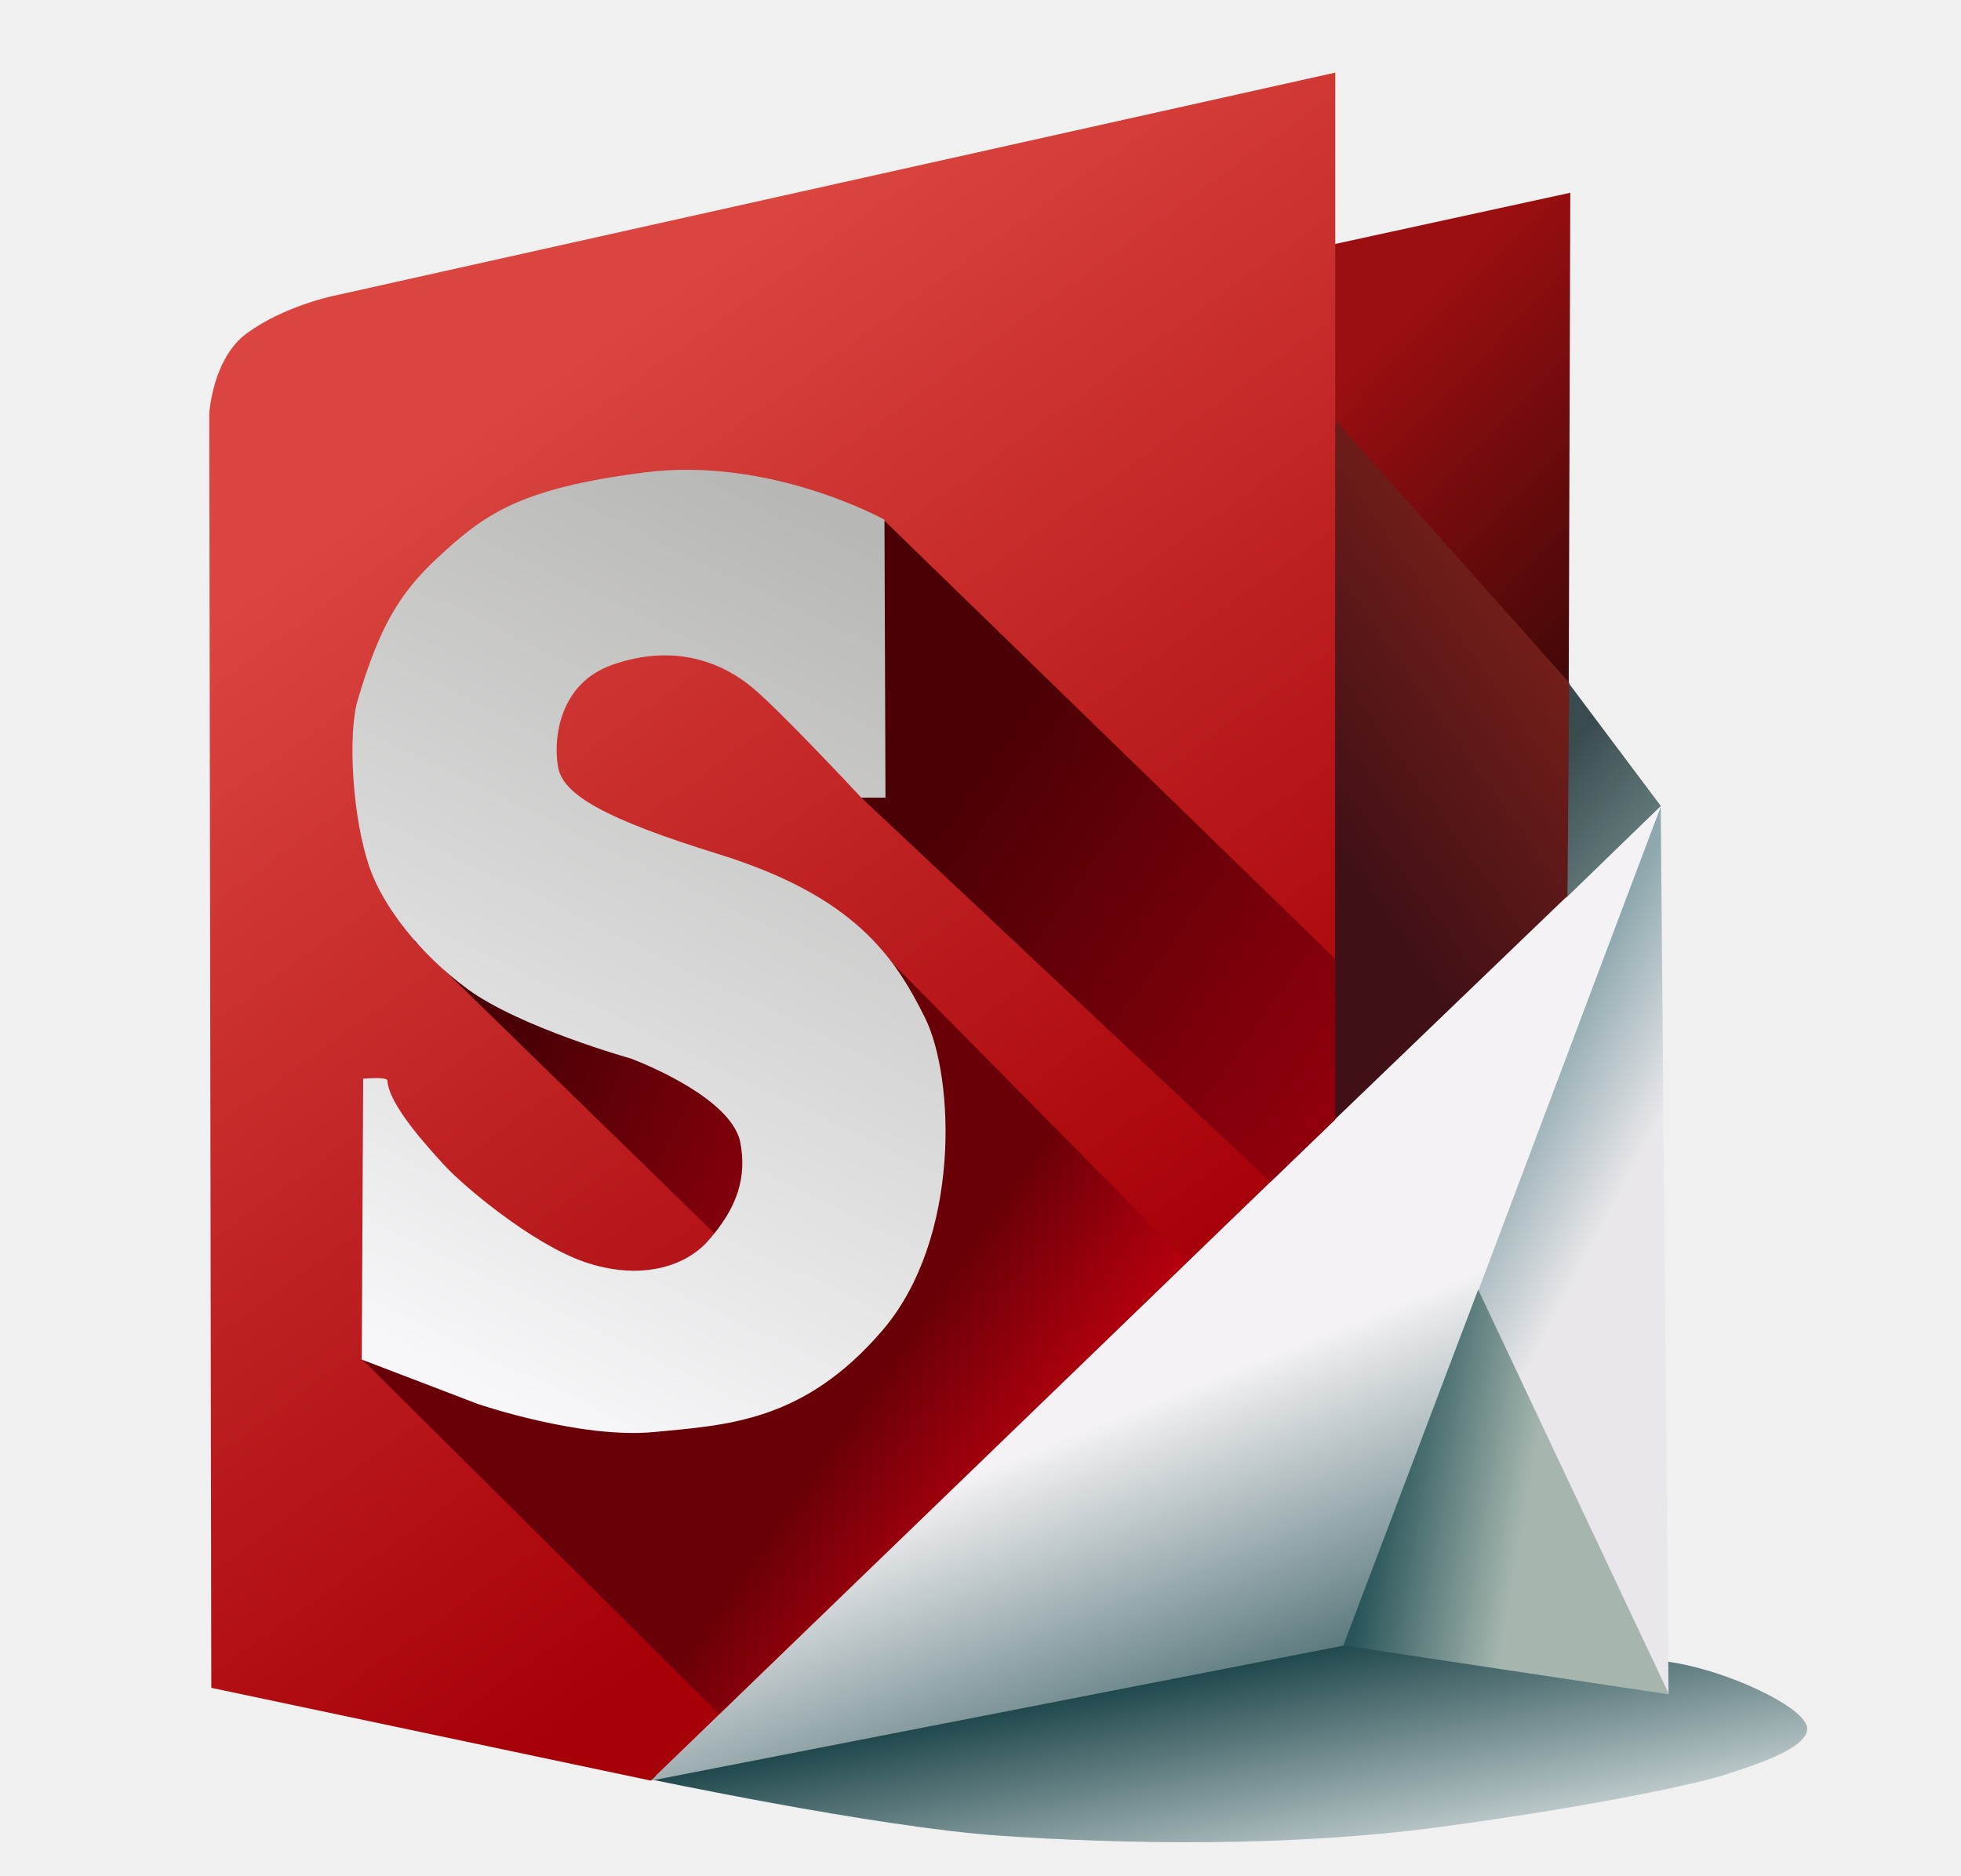
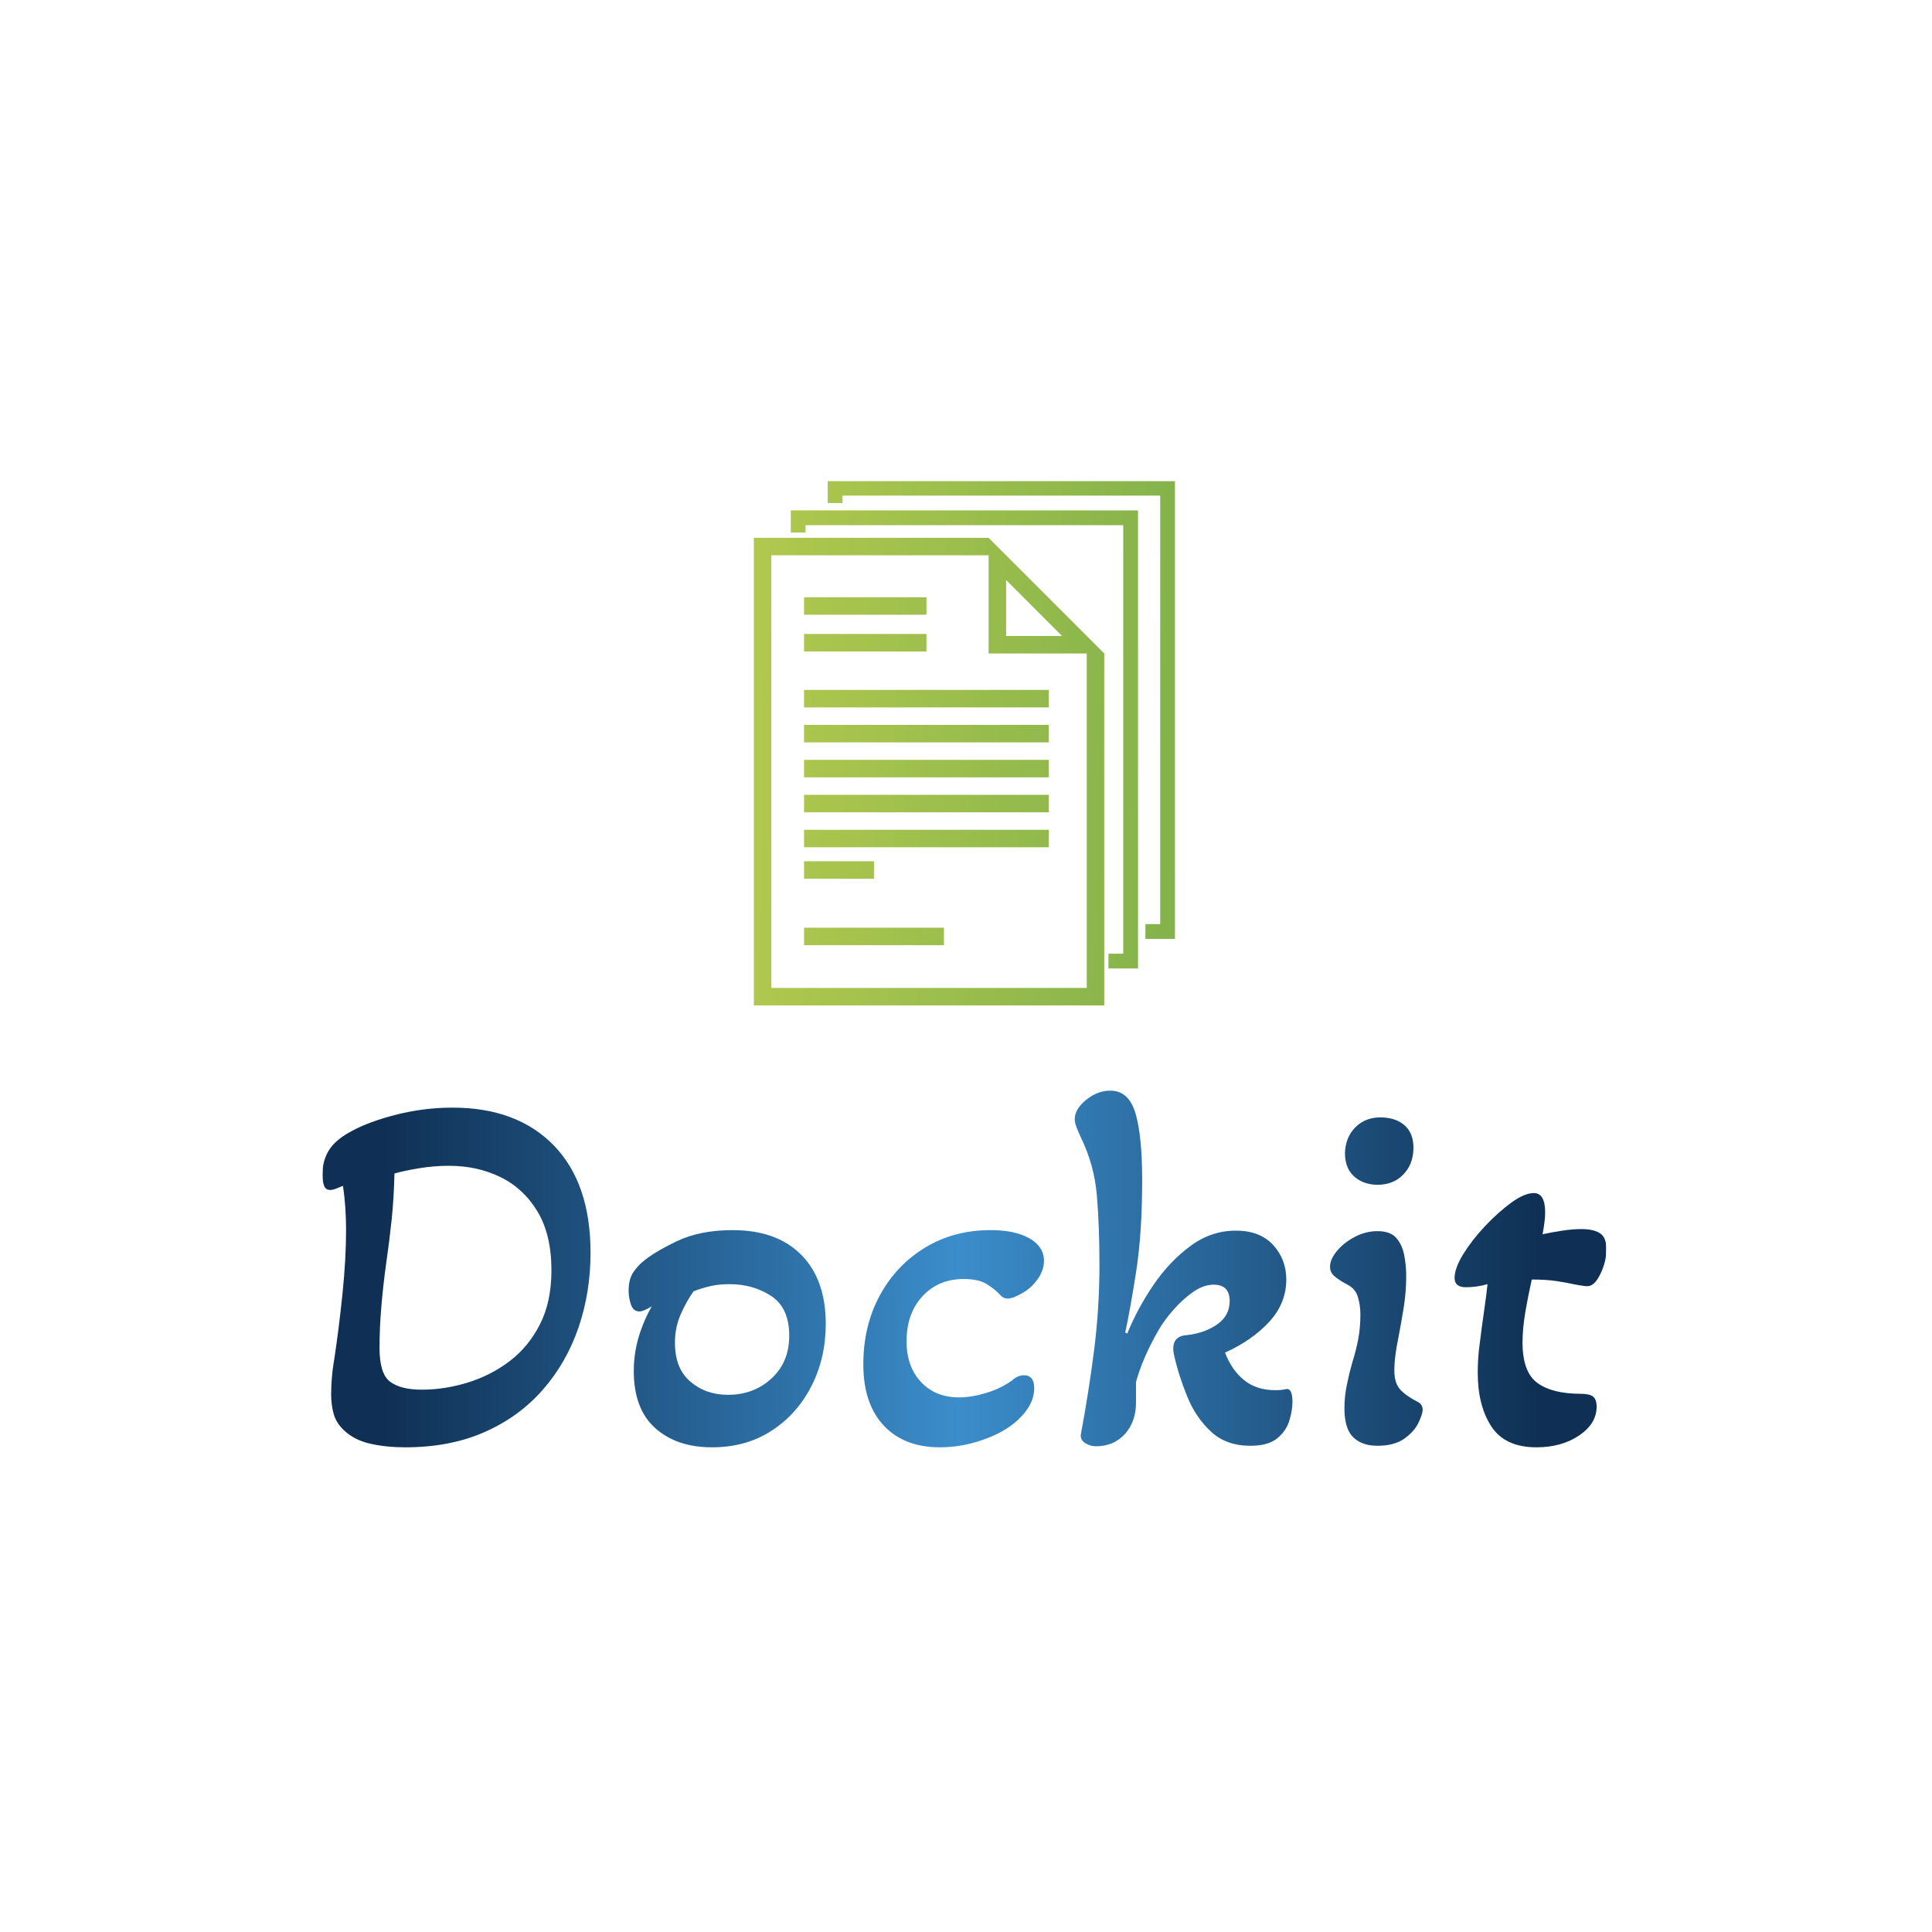
- <svg xmlns="http://www.w3.org/2000/svg" xmlns:xlink="http://www.w3.org/1999/xlink" id="svg745" width="376.207" height="359.846" version="1.1" viewBox="0 0 99.538 95.209" xml:space="preserve">
-   <defs id="defs742">
-     <linearGradient id="linearGradient72198">
-       <stop style="stop-color:#ccd6d7;stop-opacity:1" id="stop72194" offset="0" />
-       <stop style="stop-color:#0f3a3f;stop-opacity:1" id="stop72196" offset="1" />
-     </linearGradient>
-     <linearGradient id="linearGradient71928">
-       <stop style="stop-color:#4b0005;stop-opacity:1" id="stop71924" offset="0" />
-       <stop style="stop-color:#8f000c;stop-opacity:1" id="stop71926" offset="1" />
-     </linearGradient>
-     <linearGradient id="linearGradient71920">
-       <stop style="stop-color:#4b0005;stop-opacity:1" id="stop71916" offset="0" />
-       <stop style="stop-color:#8f000c;stop-opacity:1" id="stop71918" offset="1" />
-     </linearGradient>
-     <linearGradient id="linearGradient69598">
-       <stop style="stop-color:#6a0007;stop-opacity:1" id="stop69594" offset="0" />
-       <stop style="stop-color:#b8000f;stop-opacity:1" id="stop69596" offset="1" />
-     </linearGradient>
-     <linearGradient id="linearGradient46361">
-       <stop style="stop-color:#f7f6f8;stop-opacity:1" id="stop46359" offset="0" />
-       <stop style="stop-color:#b7b7b5;stop-opacity:1" id="stop46357" offset="1" />
-     </linearGradient>
-     <linearGradient id="linearGradient40554">
-       <stop style="stop-color:#f4f2f4;stop-opacity:1" id="stop40550" offset="0" />
-       <stop style="stop-color:#57767b;stop-opacity:1" id="stop40552" offset="1" />
-     </linearGradient>
-     <linearGradient id="linearGradient39095">
-       <stop style="stop-color:#285459;stop-opacity:1" id="stop39093" offset="0" />
-       <stop style="stop-color:#a6b6af;stop-opacity:1" id="stop39091" offset="1" />
-     </linearGradient>
-     <linearGradient id="linearGradient36672">
-       <stop style="stop-color:#da453f;stop-opacity:1" id="stop36668" offset="0" />
-       <stop style="stop-color:#a60008;stop-opacity:1" id="stop36670" offset="1" />
-     </linearGradient>
-     <linearGradient id="linearGradient19524">
-       <stop style="stop-color:#3a4b4f;stop-opacity:1" id="stop19522" offset="0" />
-       <stop style="stop-color:#617979;stop-opacity:.975" id="stop19520" offset="1" />
-     </linearGradient>
-     <linearGradient id="linearGradient17996">
-       <stop style="stop-color:#401016;stop-opacity:1" id="stop17994" offset="0" />
-       <stop style="stop-color:#761f19;stop-opacity:1" id="stop17992" offset="1" />
-     </linearGradient>
-     <linearGradient id="linearGradient15569">
-       <stop style="stop-color:#8ea8ad;stop-opacity:1" id="stop15565" offset="0" />
-       <stop style="stop-color:#e9e7eb;stop-opacity:1" id="stop15567" offset="1" />
-     </linearGradient>
-     <linearGradient id="linearGradient15557">
-       <stop style="stop-color:#9b0e11;stop-opacity:1" id="stop15553" offset="0" />
-       <stop style="stop-color:#370707;stop-opacity:1" id="stop15555" offset="1" />
-     </linearGradient>
-     <linearGradient id="linearGradient15559" x1="120.067" x2="135.163" y1="63.258" y2="78.079" gradientUnits="userSpaceOnUse" xlink:href="#linearGradient15557" />
-     <linearGradient id="linearGradient15571" x1="127.97" x2="133.89" y1="101.661" y2="104.77" gradientUnits="userSpaceOnUse" xlink:href="#linearGradient15569" />
-     <linearGradient id="linearGradient17998" x1="117.928" x2="130.674" y1="86.055" y2="76.946" gradientUnits="userSpaceOnUse" xlink:href="#linearGradient17996" />
-     <linearGradient id="linearGradient19528" x1="130.982" x2="135.721" y1="82.403" y2="86.452" gradientUnits="userSpaceOnUse" xlink:href="#linearGradient19524" />
-     <linearGradient id="linearGradient36674" x1="63.798" x2="96.637" y1="74.818" y2="120.293" gradientUnits="userSpaceOnUse" xlink:href="#linearGradient36672" />
-     <linearGradient id="linearGradient39097" x1="120.545" x2="128.042" y1="124.769" y2="126.07" gradientUnits="userSpaceOnUse" xlink:href="#linearGradient39095" />
-     <linearGradient id="linearGradient40556" x1="113.846" x2="119.659" y1="114.043" y2="128.502" gradientUnits="userSpaceOnUse" xlink:href="#linearGradient40554" />
-     <linearGradient id="linearGradient46363" x1="73.993" x2="94.845" y1="114.139" y2="71.247" gradientUnits="userSpaceOnUse" xlink:href="#linearGradient46361" />
-     <linearGradient id="linearGradient69600" x1="95.854" x2="103.778" y1="114.667" y2="120.189" gradientUnits="userSpaceOnUse" xlink:href="#linearGradient69598" />
-     <linearGradient id="linearGradient71922" x1="98.58" x2="118.097" y1="87.187" y2="101.194" gradientUnits="userSpaceOnUse" xlink:href="#linearGradient71920" />
-     <linearGradient id="linearGradient71930" x1="78.278" x2="92.313" y1="97.433" y2="104.335" gradientUnits="userSpaceOnUse" xlink:href="#linearGradient71928" />
-     <linearGradient id="linearGradient72200" x1="125.766" x2="123.333" y1="138.468" y2="126.033" gradientUnits="userSpaceOnUse" xlink:href="#linearGradient72198" />
-   </defs>
-   <g id="layer5" style="display:inline" transform="translate(-51.42014,-44.47029)">
-     <path style="display:inline;fill:url(#linearGradient72200);fill-opacity:1;stroke:none;stroke-width:.265px;stroke-linecap:butt;stroke-linejoin:miter;stroke-opacity:1" id="path72192" d="m 84.146,134.739 c 0,0 11.721,2.483 17.939,2.917 6.218,0.434 14.753,0.6 22.412,-0.434 8.01,-1.081 13.199,-2.227 14.5,-2.661 1.301,-0.434 4.008,-1.243 4.152,-2.255 0.145,-1.012 -3.47,-2.747 -6.218,-3.326 -2.747,-0.578 -12.724,-1.446 -14.893,-1.446 -2.169,0 -37.893,7.205 -37.893,7.205 z" />
-   </g>
-   <g id="layer2" style="display:inline" transform="translate(-51.42014,-44.47029)">
-     <path style="display:inline;fill:url(#linearGradient40556);fill-opacity:1;stroke:none;stroke-width:.265px;stroke-linecap:butt;stroke-linejoin:miter;stroke-opacity:1" id="path960" d="m 84.461,134.867 35.166,-6.857 16.155,-42.738 z" />
-     <path style="fill:url(#linearGradient15571);fill-opacity:1;stroke:none;stroke-width:.265px;stroke-linecap:butt;stroke-linejoin:miter;stroke-opacity:1" id="path964" d="m 135.715,85.428 0.398,45.049 -9.662,-20.462 z" />
-     <path style="display:inline;fill:url(#linearGradient39097);fill-opacity:1;stroke:none;stroke-width:.265px;stroke-linecap:butt;stroke-linejoin:miter;stroke-opacity:1" id="path966" d="m 119.605,128.003 16.534,2.487 -9.688,-20.551 z" />
-     <path style="display:inline;fill:url(#linearGradient15559);fill-opacity:1;stroke:none;stroke-width:.265px;stroke-linecap:butt;stroke-linejoin:miter;stroke-opacity:1" id="path968" d="m 118.422,57.023 12.704,-2.767 -0.079,25.087 -12.439,-13.377 z" />
-     <path style="display:inline;fill:url(#linearGradient19528);fill-opacity:1;stroke:none;stroke-width:.265px;stroke-linecap:butt;stroke-linejoin:miter;stroke-opacity:1" id="path970" d="m 135.721,85.387 -4.842,-6.459 0.03,11.127 z" />
-     <path style="display:inline;fill:url(#linearGradient17998);fill-opacity:1;stroke:none;stroke-width:.265px;stroke-linecap:butt;stroke-linejoin:miter;stroke-opacity:1" id="path972" d="m 119.103,65.682 11.969,13.449 -0.09,10.82 -11.886,11.43 z" />
-     <path style="display:inline;fill:url(#linearGradient36674);fill-opacity:1;stroke:none;stroke-width:.265px;stroke-linecap:butt;stroke-linejoin:miter;stroke-opacity:1" id="path958" d="M 62.146,130.156 62.043,65.435 c 0,0 0.179,-2.778 1.895,-4.036 1.875,-1.375 4.342,-1.894 4.342,-1.894 l 50.918,-11.349 -0.011,53.144 -34.733,33.565 z" />
-   </g>
-   <g id="layer3" style="display:inline" transform="translate(-51.42014,-44.47029)">
-     <path style="display:inline;fill:url(#linearGradient69600);fill-opacity:1;stroke:none;stroke-width:.265px;stroke-linecap:butt;stroke-linejoin:miter;stroke-opacity:1" id="path54894" d="m 94.781,91.407 16.87,17.075 -23.723,23.002 -18.122,-17.998 5.497,-2.806 18.404,-0.051 2.352,-8.231 z" />
-     <path style="display:inline;fill:url(#linearGradient71930);fill-opacity:1;stroke:none;stroke-width:.265px;stroke-linecap:butt;stroke-linejoin:miter;stroke-opacity:1" id="path54892" d="m 72.44,92.225 16.155,15.746 4.09,-6.799 z" />
-     <path style="display:inline;fill:url(#linearGradient71922);fill-opacity:1;stroke:none;stroke-width:.265px;stroke-linecap:butt;stroke-linejoin:miter;stroke-opacity:1" id="path54890" d="m 95.139,84.965 1.125,-14.11 22.925,22.287 0.008,8.165 -3.289,3.166 z" />
-     <path style="display:inline;fill:url(#linearGradient46363);fill-opacity:1;stroke:none;stroke-width:.265px;stroke-linecap:butt;stroke-linejoin:miter;stroke-opacity:1" id="path46355" d="m 95.139,84.965 h 1.227 l -0.051,-14.11 c 0,0 -5.777,-3.221 -12.167,-2.403 -6.39,0.818 -8.152,2.125 -10.582,4.397 -1.902,1.778 -2.914,3.527 -3.988,7.157 -0.513,1.733 -0.282,5.989 0.613,8.537 0.665,1.892 2.454,4.294 4.959,6.135 2.662,1.956 8.282,3.527 8.282,3.527 0,0 5.135,1.887 5.572,4.294 0.308,1.694 -0.102,3.221 -1.636,4.959 -1.258,1.426 -3.63,1.994 -6.288,1.074 -2.658,-0.92 -6.14,-3.851 -7.106,-4.908 -0.818,-0.895 -2.821,-3.062 -2.89,-4.294 -0.012,-0.214 -1.23,-0.096 -1.23,-0.096 l -0.072,14.257 5.879,2.249 c 0,0 5.214,1.789 8.946,1.431 3.732,-0.358 7.617,-0.511 11.605,-5.163 3.988,-4.652 3.681,-12.832 2.147,-15.899 -1.534,-3.067 -3.561,-6.139 -10.48,-8.282 -5.777,-1.789 -7.873,-3.016 -8.128,-4.397 -0.256,-1.38 0.009,-4.254 2.761,-5.214 3.221,-1.125 5.623,-0.051 7.055,1.125 1.431,1.176 5.572,5.623 5.572,5.623 z" />
+ <svg xmlns="http://www.w3.org/2000/svg" version="1.1" width="1500" height="1500" viewBox="0 0 1500 1500">
+   <rect width="1500" height="1500" fill="#ffffff" />
+   <g transform="matrix(0.6666667,0,0,0.6666667,248.7602,372.1183)">
+     <svg viewBox="0 0 329 248" data-background-color="#ffffff" preserveAspectRatio="xMidYMid meet" height="1130" width="1500">
+       <g id="tight-bounds" transform="matrix(1,0,0,1,0.4078943,0.4)">
+         <svg viewBox="0 0 328.184 247.2" height="247.2" width="328.184">
+           <g>
+             <svg viewBox="0 0 395.52 297.92" height="247.2" width="328.184">
+               <g transform="matrix(1,0,0,1,0,187.6198)">
+                 <svg viewBox="0 0 395.52 110.3" height="110.3" width="395.52">
+                   <g id="textblocktransform">
+                     <svg viewBox="0 0 395.52 110.3" height="110.3" width="395.52" id="textblock">
+                       <g>
+                         <svg viewBox="0 0 395.52 110.3" height="110.3" width="395.52">
+                           <g transform="matrix(1,0,0,1,0,0)">
+                             <svg width="395.52" viewBox="2.15 -34 124.74 34.65" height="110.3" data-palette-color="url(#c4fb4b51-0690-43bf-8eaa-ad1e5bf0062b)">
+                               <g class="wordmark-text-0" data-fill-palette-color="primary" id="text-0" />
+                             </svg>
+                           </g>
+                         </svg>
+                       </g>
+                     </svg>
+                   </g>
+                 </svg>
+               </g>
+               <g transform="matrix(1,0,0,1,132.9002,0)">
+                 <svg viewBox="0 0 129.72 161.581" height="161.581" width="129.72">
+                   <g>
+                     <svg version="1.0" x="0" y="0" viewBox="14 15 57 71" enable-background="new 0 0 100 100" xml:space="preserve" height="161.581" width="129.72" class="icon-icon-0" data-fill-palette-color="accent" id="icon-0" />
+                   </g>
+                 </svg>
+               </g>
+               <g />
+             </svg>
+           </g>
+           <defs />
+           <mask id="15130c8a-9a7a-4afc-8629-a24908d1c33d">
+             <g id="SvgjsG7475">
+               <svg viewBox="0 0 328.184 247.2" height="247.2" width="328.184">
+                 <g>
+                   <svg viewBox="0 0 395.52 297.92" height="247.2" width="328.184">
+                     <g transform="matrix(1,0,0,1,0,187.6198)">
+                       <svg viewBox="0 0 395.52 110.3" height="110.3" width="395.52">
+                         <g id="SvgjsG7474">
+                           <svg viewBox="0 0 395.52 110.3" height="110.3" width="395.52" id="SvgjsSvg7473">
+                             <g>
+                               <svg viewBox="0 0 395.52 110.3" height="110.3" width="395.52">
+                                 <g transform="matrix(1,0,0,1,0,0)">
+                                   <svg width="395.52" viewBox="2.15 -34 124.74 34.65" height="110.3" data-palette-color="url(#c4fb4b51-0690-43bf-8eaa-ad1e5bf0062b)">
+                                     <g class="wordmark-text-0" data-fill-palette-color="primary" id="SvgjsG7472">
+                                       <path d="M10.2 0.65L10.2 0.65Q8.35 0.65 6.8 0.3 5.25-0.05 4.25-1L4.25-1Q3.5-1.7 3.25-2.58 3-3.45 3-4.5L3-4.5Q3-6.2 3.3-7.9L3.3-7.9Q3.75-10.85 4.1-14.25 4.45-17.65 4.45-20.55L4.45-20.55Q4.45-21.45 4.38-22.6 4.3-23.75 4.15-24.75L4.15-24.75Q3.8-24.6 3.48-24.48 3.15-24.35 2.9-24.35L2.9-24.35Q2.45-24.35 2.3-24.8 2.15-25.25 2.15-25.8L2.15-25.8Q2.15-27.25 2.83-28.28 3.5-29.3 5.05-30.1L5.05-30.1Q6.7-31 9.38-31.68 12.05-32.35 14.8-32.35L14.8-32.35Q21.05-32.35 24.63-28.68 28.2-25 28.2-18.25L28.2-18.25Q28.2-14.4 27.03-10.98 25.85-7.55 23.55-4.93 21.25-2.3 17.9-0.83 14.55 0.65 10.2 0.65ZM11.8-4.95L11.8-4.95Q14.05-4.95 16.3-5.65 18.55-6.35 20.38-7.75 22.2-9.15 23.3-11.33 24.4-13.5 24.4-16.55L24.4-16.55Q24.4-20 23.05-22.25 21.7-24.5 19.45-25.6 17.2-26.7 14.45-26.7L14.45-26.7Q12.95-26.7 11.48-26.45 10-26.2 9.15-25.95L9.15-25.95Q9.1-23.65 8.88-21.48 8.65-19.3 8.35-17.25L8.35-17.25Q8.05-15.1 7.88-13.05 7.7-11 7.7-9L7.7-9Q7.7-6.5 8.72-5.73 9.75-4.95 11.8-4.95ZM40 0.65L40 0.65Q36.55 0.65 34.47-1.23 32.4-3.1 32.4-6.75L32.4-6.75Q32.4-8.45 32.87-10.05 33.35-11.65 34.15-13.05L34.15-13.05Q33.35-12.55 32.95-12.55L32.95-12.55Q32.35-12.55 32.12-13.23 31.9-13.9 31.9-14.55L31.9-14.55Q31.9-15.7 32.37-16.38 32.85-17.05 33.3-17.4L33.3-17.4Q34.35-18.3 36.6-19.38 38.85-20.45 42-20.45L42-20.45Q46.3-20.45 48.67-18.05 51.05-15.65 51.05-11.35L51.05-11.35Q51.05-8 49.65-5.28 48.25-2.55 45.77-0.95 43.3 0.65 40 0.65ZM41.55-4.45L41.55-4.45Q44.05-4.45 45.77-6.03 47.5-7.6 47.5-10.2L47.5-10.2Q47.5-12.9 45.75-14.05 44-15.2 41.7-15.2L41.7-15.2Q40.65-15.2 39.8-15 38.95-14.8 38.2-14.5L38.2-14.5Q37.5-13.5 36.95-12.25 36.4-11 36.4-9.5L36.4-9.5Q36.4-7 37.9-5.73 39.4-4.45 41.55-4.45ZM62.15 0.65L62.15 0.65Q58.65 0.65 56.67-1.48 54.7-3.6 54.7-7.4L54.7-7.4Q54.7-11.15 56.3-14.1 57.9-17.05 60.7-18.75 63.5-20.45 67.05-20.45L67.05-20.45Q69.45-20.45 70.84-19.65 72.25-18.85 72.25-17.45L72.25-17.45Q72.25-16.2 71.05-15L71.05-15Q70.59-14.55 69.87-14.18 69.15-13.8 68.75-13.8L68.75-13.8Q68.3-13.8 68-14.15L68-14.15Q67.5-14.7 66.7-15.2 65.9-15.7 64.45-15.7L64.45-15.7Q62-15.7 60.45-14.03 58.9-12.35 58.9-9.65L58.9-9.65Q58.9-7.2 60.3-5.7 61.7-4.2 64-4.2L64-4.2Q65.2-4.2 66.62-4.63 68.05-5.05 69.15-5.85L69.15-5.85Q69.7-6.35 70.3-6.35L70.3-6.35Q71.3-6.35 71.3-5.1L71.3-5.1Q71.3-3.45 69.65-1.95L69.65-1.95Q68.4-0.8 66.32-0.08 64.25 0.65 62.15 0.65ZM77.29 0.55L77.29 0.55Q76.74 0.55 76.24 0.23 75.74-0.1 75.84-0.65L75.84-0.65Q76.59-4.65 77.12-8.78 77.64-12.9 77.64-17.1L77.64-17.1Q77.64-20.8 77.39-23.8 77.14-26.8 75.79-29.55L75.79-29.55Q75.54-30.1 75.39-30.5 75.24-30.9 75.24-31.25L75.24-31.25Q75.24-32.2 76.34-33.1 77.44-34 78.69-34L78.69-34Q80.49-34 81.14-31.8 81.79-29.6 81.79-25.3L81.79-25.3Q81.79-20.15 81.19-16.32 80.59-12.5 80.14-10.5L80.14-10.5 80.34-10.4Q81.34-12.85 82.89-15.13 84.44-17.4 86.47-18.9 88.49-20.4 90.89-20.4L90.89-20.4Q93.24-20.4 94.52-19 95.79-17.6 95.79-15.65L95.79-15.65Q95.79-13.35 94.14-11.55 92.49-9.75 89.84-8.55L89.84-8.55Q90.49-6.85 91.69-5.88 92.89-4.9 94.74-4.9L94.74-4.9Q95.34-4.9 95.74-5L95.74-5Q96.39-5.15 96.39-3.75L96.39-3.75Q96.39-2.95 96.09-1.95 95.79-0.95 94.92-0.23 94.04 0.5 92.29 0.5L92.29 0.5Q89.94 0.5 88.47-0.88 86.99-2.25 86.17-4.28 85.34-6.3 84.89-8.3L84.89-8.3Q84.49-10.15 86.14-10.25L86.14-10.25Q87.89-10.45 89.09-11.3 90.29-12.15 90.29-13.55L90.29-13.55Q90.29-15.15 88.74-15.15L88.74-15.15Q87.74-15.15 86.72-14.43 85.69-13.7 84.82-12.7 83.94-11.7 83.39-10.75L83.39-10.75Q82.64-9.45 82.09-8.2 81.54-6.95 81.19-5.7L81.19-5.7 81.19-3.7Q81.19-1.85 80.12-0.65 79.04 0.55 77.29 0.55ZM104.59-24.85L104.59-24.85Q103.19-24.9 102.34-25.7 101.49-26.5 101.49-27.95L101.49-27.95Q101.54-29.5 102.54-30.48 103.54-31.45 105.09-31.4L105.09-31.4Q106.54-31.35 107.37-30.55 108.19-29.75 108.14-28.3L108.14-28.3Q108.09-26.8 107.14-25.83 106.19-24.85 104.59-24.85ZM104.64 0.5L104.64 0.5Q103.14 0.5 102.29-0.33 101.44-1.15 101.44-3.15L101.44-3.15Q101.44-4.3 101.67-5.4 101.89-6.5 102.19-7.55L102.19-7.55Q102.54-8.65 102.77-9.8 102.99-10.95 102.99-12.25L102.99-12.25Q102.99-13.15 102.74-13.98 102.49-14.8 101.64-15.2L101.64-15.2Q100.99-15.55 100.52-15.93 100.04-16.3 100.04-16.9L100.04-16.9Q100.04-17.6 100.69-18.4 101.34-19.2 102.42-19.78 103.49-20.35 104.64-20.35L104.64-20.35Q105.89-20.35 106.47-19.7 107.04-19.05 107.24-18.05 107.44-17.05 107.44-16L107.44-16Q107.44-14.4 107.19-12.88 106.94-11.35 106.69-10.05L106.69-10.05Q106.49-9.1 106.39-8.3 106.29-7.5 106.29-6.8L106.29-6.8Q106.29-5.55 106.89-4.93 107.49-4.3 108.59-3.75L108.59-3.75Q109.04-3.5 109.04-3L109.04-3Q109.04-2.6 108.64-1.75 108.24-0.9 107.27-0.2 106.29 0.5 104.64 0.5ZM120.09 0.65L120.09 0.65Q117.04 0.65 115.71-1.38 114.39-3.4 114.39-6.6L114.39-6.6Q114.39-7.75 114.51-8.85 114.64-9.95 114.79-11.05L114.79-11.05Q114.94-12.15 115.09-13.2 115.24-14.25 115.34-15.2L115.34-15.2Q114.29-14.9 113.24-14.9L113.24-14.9Q112.14-14.9 112.14-15.8L112.14-15.8Q112.14-16.75 112.99-18.13 113.84-19.5 115.11-20.85 116.39-22.2 117.66-23.13 118.94-24.05 119.84-24.05L119.84-24.05Q120.94-24.05 120.94-22.15L120.94-22.15Q120.94-21.65 120.86-21.13 120.79-20.6 120.69-20.05L120.69-20.05Q121.64-20.25 122.61-20.4 123.59-20.55 124.49-20.55L124.49-20.55Q125.64-20.55 126.26-20.15 126.89-19.75 126.89-18.6L126.89-18.6Q126.89-17.4 126.31-16.2 125.74-15 125.04-15L125.04-15Q124.89-15 124.54-15.05 124.19-15.1 123.69-15.2L123.69-15.2Q123.04-15.35 122.04-15.5 121.04-15.65 119.64-15.65L119.64-15.65Q119.29-14.1 119.01-12.48 118.74-10.85 118.74-9.55L118.74-9.55Q118.74-6.65 120.19-5.6 121.64-4.55 124.39-4.55L124.39-4.55Q125.24-4.55 125.59-4.28 125.94-4 125.94-3.3L125.94-3.3Q125.94-1.65 124.24-0.5 122.54 0.65 120.09 0.65Z" fill="white" />
+                                     </g>
+                                   </svg>
+                                 </g>
+                               </svg>
+                             </g>
+                           </svg>
+                         </g>
+                       </svg>
+                     </g>
+                     <g transform="matrix(1,0,0,1,132.9002,0)">
+                       <svg viewBox="0 0 129.72 161.581" height="161.581" width="129.72">
+                         <g>
+                           <svg version="1.0" x="0" y="0" viewBox="14 15 57 71" enable-background="new 0 0 100 100" xml:space="preserve" height="161.581" width="129.72" class="icon-icon-0" data-fill-palette-color="accent" id="SvgjsSvg7471">
+                             <g fill="black">
+                               <polygon points="19,19 19,22 21,22 21,21 64,21 64,79 62,79 62,81 66,81 66,19  " fill="black" />
+                               <polygon points="24,15 24,18 26,18 26,17 69,17 69,75 67,75 67,77 71,77 71,15  " fill="black" />
+                               <g fill="black">
+                                 <g fill="black">
+                                   <path d="M45.776 22.711H14V86H61.428V38.362zM48.143 28.423L55.715 35.996H48.143zM59.062 83.634H16.366V25.077H45.776V38.363H59.061z" fill="black" />
+                                 </g>
+                                 <g fill="black">
+                                   <rect x="20.797" y="30.756" width="16.564" height="2.367" fill="black" />
+                                 </g>
+                                 <g fill="black">
+                                   <rect x="20.797" y="35.725" width="16.564" height="2.367" fill="black" />
+                                 </g>
+                                 <g fill="black">
+                                   <rect x="20.797" y="48.031" width="33.131" height="2.367" fill="black" />
+                                 </g>
+                                 <g fill="black">
+                                   <rect x="20.797" y="43.298" width="33.131" height="2.367" fill="black" />
+                                 </g>
+                                 <g fill="black">
+                                   <rect x="20.797" y="52.764" width="33.131" height="2.366" fill="black" />
+                                 </g>
+                                 <g fill="black">
+                                   <rect x="20.797" y="57.496" width="33.131" height="2.367" fill="black" />
+                                 </g>
+                                 <g fill="black">
+                                   <rect x="20.797" y="62.23" width="33.131" height="2.365" fill="black" />
+                                 </g>
+                                 <g fill="black">
+                                   <rect x="20.797" y="75.482" width="18.931" height="2.367" fill="black" />
+                                 </g>
+                                 <g fill="black">
+                                   <rect x="20.797" y="66.489" width="9.465" height="2.367" fill="black" />
+                                 </g>
+                               </g>
+                             </g>
+                           </svg>
+                         </g>
+                       </svg>
+                     </g>
+                     <g />
+                   </svg>
+                 </g>
+                 <defs>
+                   <mask />
+                 </defs>
+               </svg>
+               <rect width="328.184" height="247.2" fill="black" stroke="none" visibility="hidden" />
+             </g>
+           </mask>
+           <linearGradient x1="0.054" x2="0.941" y1="0.5" y2="0.5" id="c4fb4b51-0690-43bf-8eaa-ad1e5bf0062b">
+             <stop stop-color="#0f3054" offset="0" />
+             <stop stop-color="#3b8dcb" offset="0.498" />
+             <stop stop-color="#0f3054" offset="1" />
+           </linearGradient>
+           <rect width="328.184" height="247.2" fill="url(#c4fb4b51-0690-43bf-8eaa-ad1e5bf0062b)" mask="url(#15130c8a-9a7a-4afc-8629-a24908d1c33d)" data-fill-palette-color="primary" />
+           <mask id="e6700760-ca29-4d35-8e1f-b1a4f93063e9">
+             <g id="SvgjsG7485">
+               <svg viewBox="0 0 328.184 247.2" height="247.2" width="328.184">
+                 <g>
+                   <svg viewBox="0 0 395.52 297.92" height="247.2" width="328.184">
+                     <g transform="matrix(1,0,0,1,0,187.6198)">
+                       <svg viewBox="0 0 395.52 110.3" height="110.3" width="395.52">
+                         <g id="SvgjsG7484">
+                           <svg viewBox="0 0 395.52 110.3" height="110.3" width="395.52" id="SvgjsSvg7483">
+                             <g>
+                               <svg viewBox="0 0 395.52 110.3" height="110.3" width="395.52">
+                                 <g transform="matrix(1,0,0,1,0,0)">
+                                   <svg width="395.52" viewBox="2.15 -34 124.74 34.65" height="110.3" data-palette-color="url(#c4fb4b51-0690-43bf-8eaa-ad1e5bf0062b)">
+                                     <g class="wordmark-text-0" data-fill-palette-color="primary" id="SvgjsG7482" />
+                                   </svg>
+                                 </g>
+                               </svg>
+                             </g>
+                           </svg>
+                         </g>
+                       </svg>
+                     </g>
+                     <g transform="matrix(1,0,0,1,132.9002,0)">
+                       <svg viewBox="0 0 129.72 161.581" height="161.581" width="129.72">
+                         <g>
+                           <svg version="1.0" x="0" y="0" viewBox="14 15 57 71" enable-background="new 0 0 100 100" xml:space="preserve" height="161.581" width="129.72" class="icon-icon-0" data-fill-palette-color="accent" id="SvgjsSvg7481">
+                             <g fill="white">
+                               <polygon points="19,19 19,22 21,22 21,21 64,21 64,79 62,79 62,81 66,81 66,19  " fill="white" />
+                               <polygon points="24,15 24,18 26,18 26,17 69,17 69,75 67,75 67,77 71,77 71,15  " fill="white" />
+                               <g fill="white">
+                                 <g fill="white">
+                                   <path d="M45.776 22.711H14V86H61.428V38.362zM48.143 28.423L55.715 35.996H48.143zM59.062 83.634H16.366V25.077H45.776V38.363H59.061z" fill="white" />
+                                 </g>
+                                 <g fill="white">
+                                   <rect x="20.797" y="30.756" width="16.564" height="2.367" fill="white" />
+                                 </g>
+                                 <g fill="white">
+                                   <rect x="20.797" y="35.725" width="16.564" height="2.367" fill="white" />
+                                 </g>
+                                 <g fill="white">
+                                   <rect x="20.797" y="48.031" width="33.131" height="2.367" fill="white" />
+                                 </g>
+                                 <g fill="white">
+                                   <rect x="20.797" y="43.298" width="33.131" height="2.367" fill="white" />
+                                 </g>
+                                 <g fill="white">
+                                   <rect x="20.797" y="52.764" width="33.131" height="2.366" fill="white" />
+                                 </g>
+                                 <g fill="white">
+                                   <rect x="20.797" y="57.496" width="33.131" height="2.367" fill="white" />
+                                 </g>
+                                 <g fill="white">
+                                   <rect x="20.797" y="62.23" width="33.131" height="2.365" fill="white" />
+                                 </g>
+                                 <g fill="white">
+                                   <rect x="20.797" y="75.482" width="18.931" height="2.367" fill="white" />
+                                 </g>
+                                 <g fill="white">
+                                   <rect x="20.797" y="66.489" width="9.465" height="2.367" fill="white" />
+                                 </g>
+                               </g>
+                             </g>
+                           </svg>
+                         </g>
+                       </svg>
+                     </g>
+                     <g />
+                   </svg>
+                 </g>
+                 <defs>
+                   <mask />
+                 </defs>
+                 <mask>
+                   <g id="SvgjsG7480">
+                     <svg viewBox="0 0 328.184 247.2" height="247.2" width="328.184">
+                       <g>
+                         <svg viewBox="0 0 395.52 297.92" height="247.2" width="328.184">
+                           <g transform="matrix(1,0,0,1,0,187.6198)">
+                             <svg viewBox="0 0 395.52 110.3" height="110.3" width="395.52">
+                               <g id="SvgjsG7479">
+                                 <svg viewBox="0 0 395.52 110.3" height="110.3" width="395.52" id="SvgjsSvg7478">
+                                   <g>
+                                     <svg viewBox="0 0 395.52 110.3" height="110.3" width="395.52">
+                                       <g transform="matrix(1,0,0,1,0,0)">
+                                         <svg width="395.52" viewBox="2.15 -34 124.74 34.65" height="110.3" data-palette-color="url(#c4fb4b51-0690-43bf-8eaa-ad1e5bf0062b)">
+                                           <g class="wordmark-text-0" data-fill-palette-color="primary" id="SvgjsG7477">
+                                             <path d="M10.2 0.65L10.2 0.65Q8.35 0.65 6.8 0.3 5.25-0.05 4.25-1L4.25-1Q3.5-1.7 3.25-2.58 3-3.45 3-4.5L3-4.5Q3-6.2 3.3-7.9L3.3-7.9Q3.75-10.85 4.1-14.25 4.45-17.65 4.45-20.55L4.45-20.55Q4.45-21.45 4.38-22.6 4.3-23.75 4.15-24.75L4.15-24.75Q3.8-24.6 3.48-24.48 3.15-24.35 2.9-24.35L2.9-24.35Q2.45-24.35 2.3-24.8 2.15-25.25 2.15-25.8L2.15-25.8Q2.15-27.25 2.83-28.28 3.5-29.3 5.05-30.1L5.05-30.1Q6.7-31 9.38-31.68 12.05-32.35 14.8-32.35L14.8-32.35Q21.05-32.35 24.63-28.68 28.2-25 28.2-18.25L28.2-18.25Q28.2-14.4 27.03-10.98 25.85-7.55 23.55-4.93 21.25-2.3 17.9-0.83 14.55 0.65 10.2 0.65ZM11.8-4.95L11.8-4.95Q14.05-4.95 16.3-5.65 18.55-6.35 20.38-7.75 22.2-9.15 23.3-11.33 24.4-13.5 24.4-16.55L24.4-16.55Q24.4-20 23.05-22.25 21.7-24.5 19.45-25.6 17.2-26.7 14.45-26.7L14.45-26.7Q12.95-26.7 11.48-26.45 10-26.2 9.15-25.95L9.15-25.95Q9.1-23.65 8.88-21.48 8.65-19.3 8.35-17.25L8.35-17.25Q8.05-15.1 7.88-13.05 7.7-11 7.7-9L7.7-9Q7.7-6.5 8.72-5.73 9.75-4.95 11.8-4.95ZM40 0.65L40 0.65Q36.55 0.65 34.47-1.23 32.4-3.1 32.4-6.75L32.4-6.75Q32.4-8.45 32.87-10.05 33.35-11.65 34.15-13.05L34.15-13.05Q33.35-12.55 32.95-12.55L32.95-12.55Q32.35-12.55 32.12-13.23 31.9-13.9 31.9-14.55L31.9-14.55Q31.9-15.7 32.37-16.38 32.85-17.05 33.3-17.4L33.3-17.4Q34.35-18.3 36.6-19.38 38.85-20.45 42-20.45L42-20.45Q46.3-20.45 48.67-18.05 51.05-15.65 51.05-11.35L51.05-11.35Q51.05-8 49.65-5.28 48.25-2.55 45.77-0.95 43.3 0.65 40 0.65ZM41.55-4.45L41.55-4.45Q44.05-4.45 45.77-6.03 47.5-7.6 47.5-10.2L47.5-10.2Q47.5-12.9 45.75-14.05 44-15.2 41.7-15.2L41.7-15.2Q40.65-15.2 39.8-15 38.95-14.8 38.2-14.5L38.2-14.5Q37.5-13.5 36.95-12.25 36.4-11 36.4-9.5L36.4-9.5Q36.4-7 37.9-5.73 39.4-4.45 41.55-4.45ZM62.15 0.65L62.15 0.65Q58.65 0.65 56.67-1.48 54.7-3.6 54.7-7.4L54.7-7.4Q54.7-11.15 56.3-14.1 57.9-17.05 60.7-18.75 63.5-20.45 67.05-20.45L67.05-20.45Q69.45-20.45 70.84-19.65 72.25-18.85 72.25-17.45L72.25-17.45Q72.25-16.2 71.05-15L71.05-15Q70.59-14.55 69.87-14.18 69.15-13.8 68.75-13.8L68.75-13.8Q68.3-13.8 68-14.15L68-14.15Q67.5-14.7 66.7-15.2 65.9-15.7 64.45-15.7L64.45-15.7Q62-15.7 60.45-14.03 58.9-12.35 58.9-9.65L58.9-9.65Q58.9-7.2 60.3-5.7 61.7-4.2 64-4.2L64-4.2Q65.2-4.2 66.62-4.63 68.05-5.05 69.15-5.85L69.15-5.85Q69.7-6.35 70.3-6.35L70.3-6.35Q71.3-6.35 71.3-5.1L71.3-5.1Q71.3-3.45 69.65-1.95L69.65-1.95Q68.4-0.8 66.32-0.08 64.25 0.65 62.15 0.65ZM77.29 0.55L77.29 0.55Q76.74 0.55 76.24 0.23 75.74-0.1 75.84-0.65L75.84-0.65Q76.59-4.65 77.12-8.78 77.64-12.9 77.64-17.1L77.64-17.1Q77.64-20.8 77.39-23.8 77.14-26.8 75.79-29.55L75.79-29.55Q75.54-30.1 75.39-30.5 75.24-30.9 75.24-31.25L75.24-31.25Q75.24-32.2 76.34-33.1 77.44-34 78.69-34L78.69-34Q80.49-34 81.14-31.8 81.79-29.6 81.79-25.3L81.79-25.3Q81.79-20.15 81.19-16.32 80.59-12.5 80.14-10.5L80.14-10.5 80.34-10.4Q81.34-12.85 82.89-15.13 84.44-17.4 86.47-18.9 88.49-20.4 90.89-20.4L90.89-20.4Q93.24-20.4 94.52-19 95.79-17.6 95.79-15.65L95.79-15.65Q95.79-13.35 94.14-11.55 92.49-9.75 89.84-8.55L89.84-8.55Q90.49-6.85 91.69-5.88 92.89-4.9 94.74-4.9L94.74-4.9Q95.34-4.9 95.74-5L95.74-5Q96.39-5.15 96.39-3.75L96.39-3.75Q96.39-2.95 96.09-1.95 95.79-0.95 94.92-0.23 94.04 0.5 92.29 0.5L92.29 0.5Q89.94 0.5 88.47-0.88 86.99-2.25 86.17-4.28 85.34-6.3 84.89-8.3L84.89-8.3Q84.49-10.15 86.14-10.25L86.14-10.25Q87.89-10.45 89.09-11.3 90.29-12.15 90.29-13.55L90.29-13.55Q90.29-15.15 88.74-15.15L88.74-15.15Q87.74-15.15 86.72-14.43 85.69-13.7 84.82-12.7 83.94-11.7 83.39-10.75L83.39-10.75Q82.64-9.45 82.09-8.2 81.54-6.95 81.19-5.7L81.19-5.7 81.19-3.7Q81.19-1.85 80.12-0.65 79.04 0.55 77.29 0.55ZM104.59-24.85L104.59-24.85Q103.19-24.9 102.34-25.7 101.49-26.5 101.49-27.95L101.49-27.95Q101.54-29.5 102.54-30.48 103.54-31.45 105.09-31.4L105.09-31.4Q106.54-31.35 107.37-30.55 108.19-29.75 108.14-28.3L108.14-28.3Q108.09-26.8 107.14-25.83 106.19-24.85 104.59-24.85ZM104.64 0.5L104.64 0.5Q103.14 0.5 102.29-0.33 101.44-1.15 101.44-3.15L101.44-3.15Q101.44-4.3 101.67-5.4 101.89-6.5 102.19-7.55L102.19-7.55Q102.54-8.65 102.77-9.8 102.99-10.95 102.99-12.25L102.99-12.25Q102.99-13.15 102.74-13.98 102.49-14.8 101.64-15.2L101.64-15.2Q100.99-15.55 100.52-15.93 100.04-16.3 100.04-16.9L100.04-16.9Q100.04-17.6 100.69-18.4 101.34-19.2 102.42-19.78 103.49-20.35 104.64-20.35L104.64-20.35Q105.89-20.35 106.47-19.7 107.04-19.05 107.24-18.05 107.44-17.05 107.44-16L107.44-16Q107.44-14.4 107.19-12.88 106.94-11.35 106.69-10.05L106.69-10.05Q106.49-9.1 106.39-8.3 106.29-7.5 106.29-6.8L106.29-6.8Q106.29-5.55 106.89-4.93 107.49-4.3 108.59-3.75L108.59-3.75Q109.04-3.5 109.04-3L109.04-3Q109.04-2.6 108.64-1.75 108.24-0.9 107.27-0.2 106.29 0.5 104.64 0.5ZM120.09 0.65L120.09 0.65Q117.04 0.65 115.71-1.38 114.39-3.4 114.39-6.6L114.39-6.6Q114.39-7.75 114.51-8.85 114.64-9.95 114.79-11.05L114.79-11.05Q114.94-12.15 115.09-13.2 115.24-14.25 115.34-15.2L115.34-15.2Q114.29-14.9 113.24-14.9L113.24-14.9Q112.14-14.9 112.14-15.8L112.14-15.8Q112.14-16.75 112.99-18.13 113.84-19.5 115.11-20.85 116.39-22.2 117.66-23.13 118.94-24.05 119.84-24.05L119.84-24.05Q120.94-24.05 120.94-22.15L120.94-22.15Q120.94-21.65 120.86-21.13 120.79-20.6 120.69-20.05L120.69-20.05Q121.64-20.25 122.61-20.4 123.59-20.55 124.49-20.55L124.49-20.55Q125.64-20.55 126.26-20.15 126.89-19.75 126.89-18.6L126.89-18.6Q126.89-17.4 126.31-16.2 125.74-15 125.04-15L125.04-15Q124.89-15 124.54-15.05 124.19-15.1 123.69-15.2L123.69-15.2Q123.04-15.35 122.04-15.5 121.04-15.65 119.64-15.65L119.64-15.65Q119.29-14.1 119.01-12.48 118.74-10.85 118.74-9.55L118.74-9.55Q118.74-6.65 120.19-5.6 121.64-4.55 124.39-4.55L124.39-4.55Q125.24-4.55 125.59-4.28 125.94-4 125.94-3.3L125.94-3.3Q125.94-1.65 124.24-0.5 122.54 0.65 120.09 0.65Z" fill="black" />
+                                           </g>
+                                         </svg>
+                                       </g>
+                                     </svg>
+                                   </g>
+                                 </svg>
+                               </g>
+                             </svg>
+                           </g>
+                           <g transform="matrix(1,0,0,1,132.9002,0)">
+                             <svg viewBox="0 0 129.72 161.581" height="161.581" width="129.72">
+                               <g>
+                                 <svg version="1.0" x="0" y="0" viewBox="14 15 57 71" enable-background="new 0 0 100 100" xml:space="preserve" height="161.581" width="129.72" class="icon-icon-0" data-fill-palette-color="accent" id="SvgjsSvg7476">
+                                   <g fill="black">
+                                     <polygon points="19,19 19,22 21,22 21,21 64,21 64,79 62,79 62,81 66,81 66,19  " fill="black" />
+                                     <polygon points="24,15 24,18 26,18 26,17 69,17 69,75 67,75 67,77 71,77 71,15  " fill="black" />
+                                     <g fill="black">
+                                       <g fill="black">
+                                         <path d="M45.776 22.711H14V86H61.428V38.362zM48.143 28.423L55.715 35.996H48.143zM59.062 83.634H16.366V25.077H45.776V38.363H59.061z" fill="black" />
+                                       </g>
+                                       <g fill="black">
+                                         <rect x="20.797" y="30.756" width="16.564" height="2.367" fill="black" />
+                                       </g>
+                                       <g fill="black">
+                                         <rect x="20.797" y="35.725" width="16.564" height="2.367" fill="black" />
+                                       </g>
+                                       <g fill="black">
+                                         <rect x="20.797" y="48.031" width="33.131" height="2.367" fill="black" />
+                                       </g>
+                                       <g fill="black">
+                                         <rect x="20.797" y="43.298" width="33.131" height="2.367" fill="black" />
+                                       </g>
+                                       <g fill="black">
+                                         <rect x="20.797" y="52.764" width="33.131" height="2.366" fill="black" />
+                                       </g>
+                                       <g fill="black">
+                                         <rect x="20.797" y="57.496" width="33.131" height="2.367" fill="black" />
+                                       </g>
+                                       <g fill="black">
+                                         <rect x="20.797" y="62.23" width="33.131" height="2.365" fill="black" />
+                                       </g>
+                                       <g fill="black">
+                                         <rect x="20.797" y="75.482" width="18.931" height="2.367" fill="black" />
+                                       </g>
+                                       <g fill="black">
+                                         <rect x="20.797" y="66.489" width="9.465" height="2.367" fill="black" />
+                                       </g>
+                                     </g>
+                                   </g>
+                                 </svg>
+                               </g>
+                             </svg>
+                           </g>
+                           <g />
+                         </svg>
+                       </g>
+                       <defs>
+                         <mask />
+                       </defs>
+                     </svg>
+                     <rect width="328.184" height="247.2" fill="black" stroke="none" visibility="hidden" />
+                   </g>
+                 </mask>
+               </svg>
+               <rect width="328.184" height="247.2" fill="black" stroke="none" visibility="hidden" />
+             </g>
+           </mask>
+           <linearGradient x1="0" x2="1" y1="0.578" y2="0.595" id="59157b57-2115-49f7-8282-acc42253c261">
+             <stop stop-color="#dede50" offset="0" />
+             <stop stop-color="#559c49" offset="1" />
+           </linearGradient>
+           <rect width="328.184" height="247.2" fill="url(#59157b57-2115-49f7-8282-acc42253c261)" mask="url(#e6700760-ca29-4d35-8e1f-b1a4f93063e9)" data-fill-palette-color="accent" />
+         </svg>
+         <rect width="328.184" height="247.2" fill="none" stroke="none" visibility="hidden" />
+       </g>
+     </svg>
  </g>
</svg>
